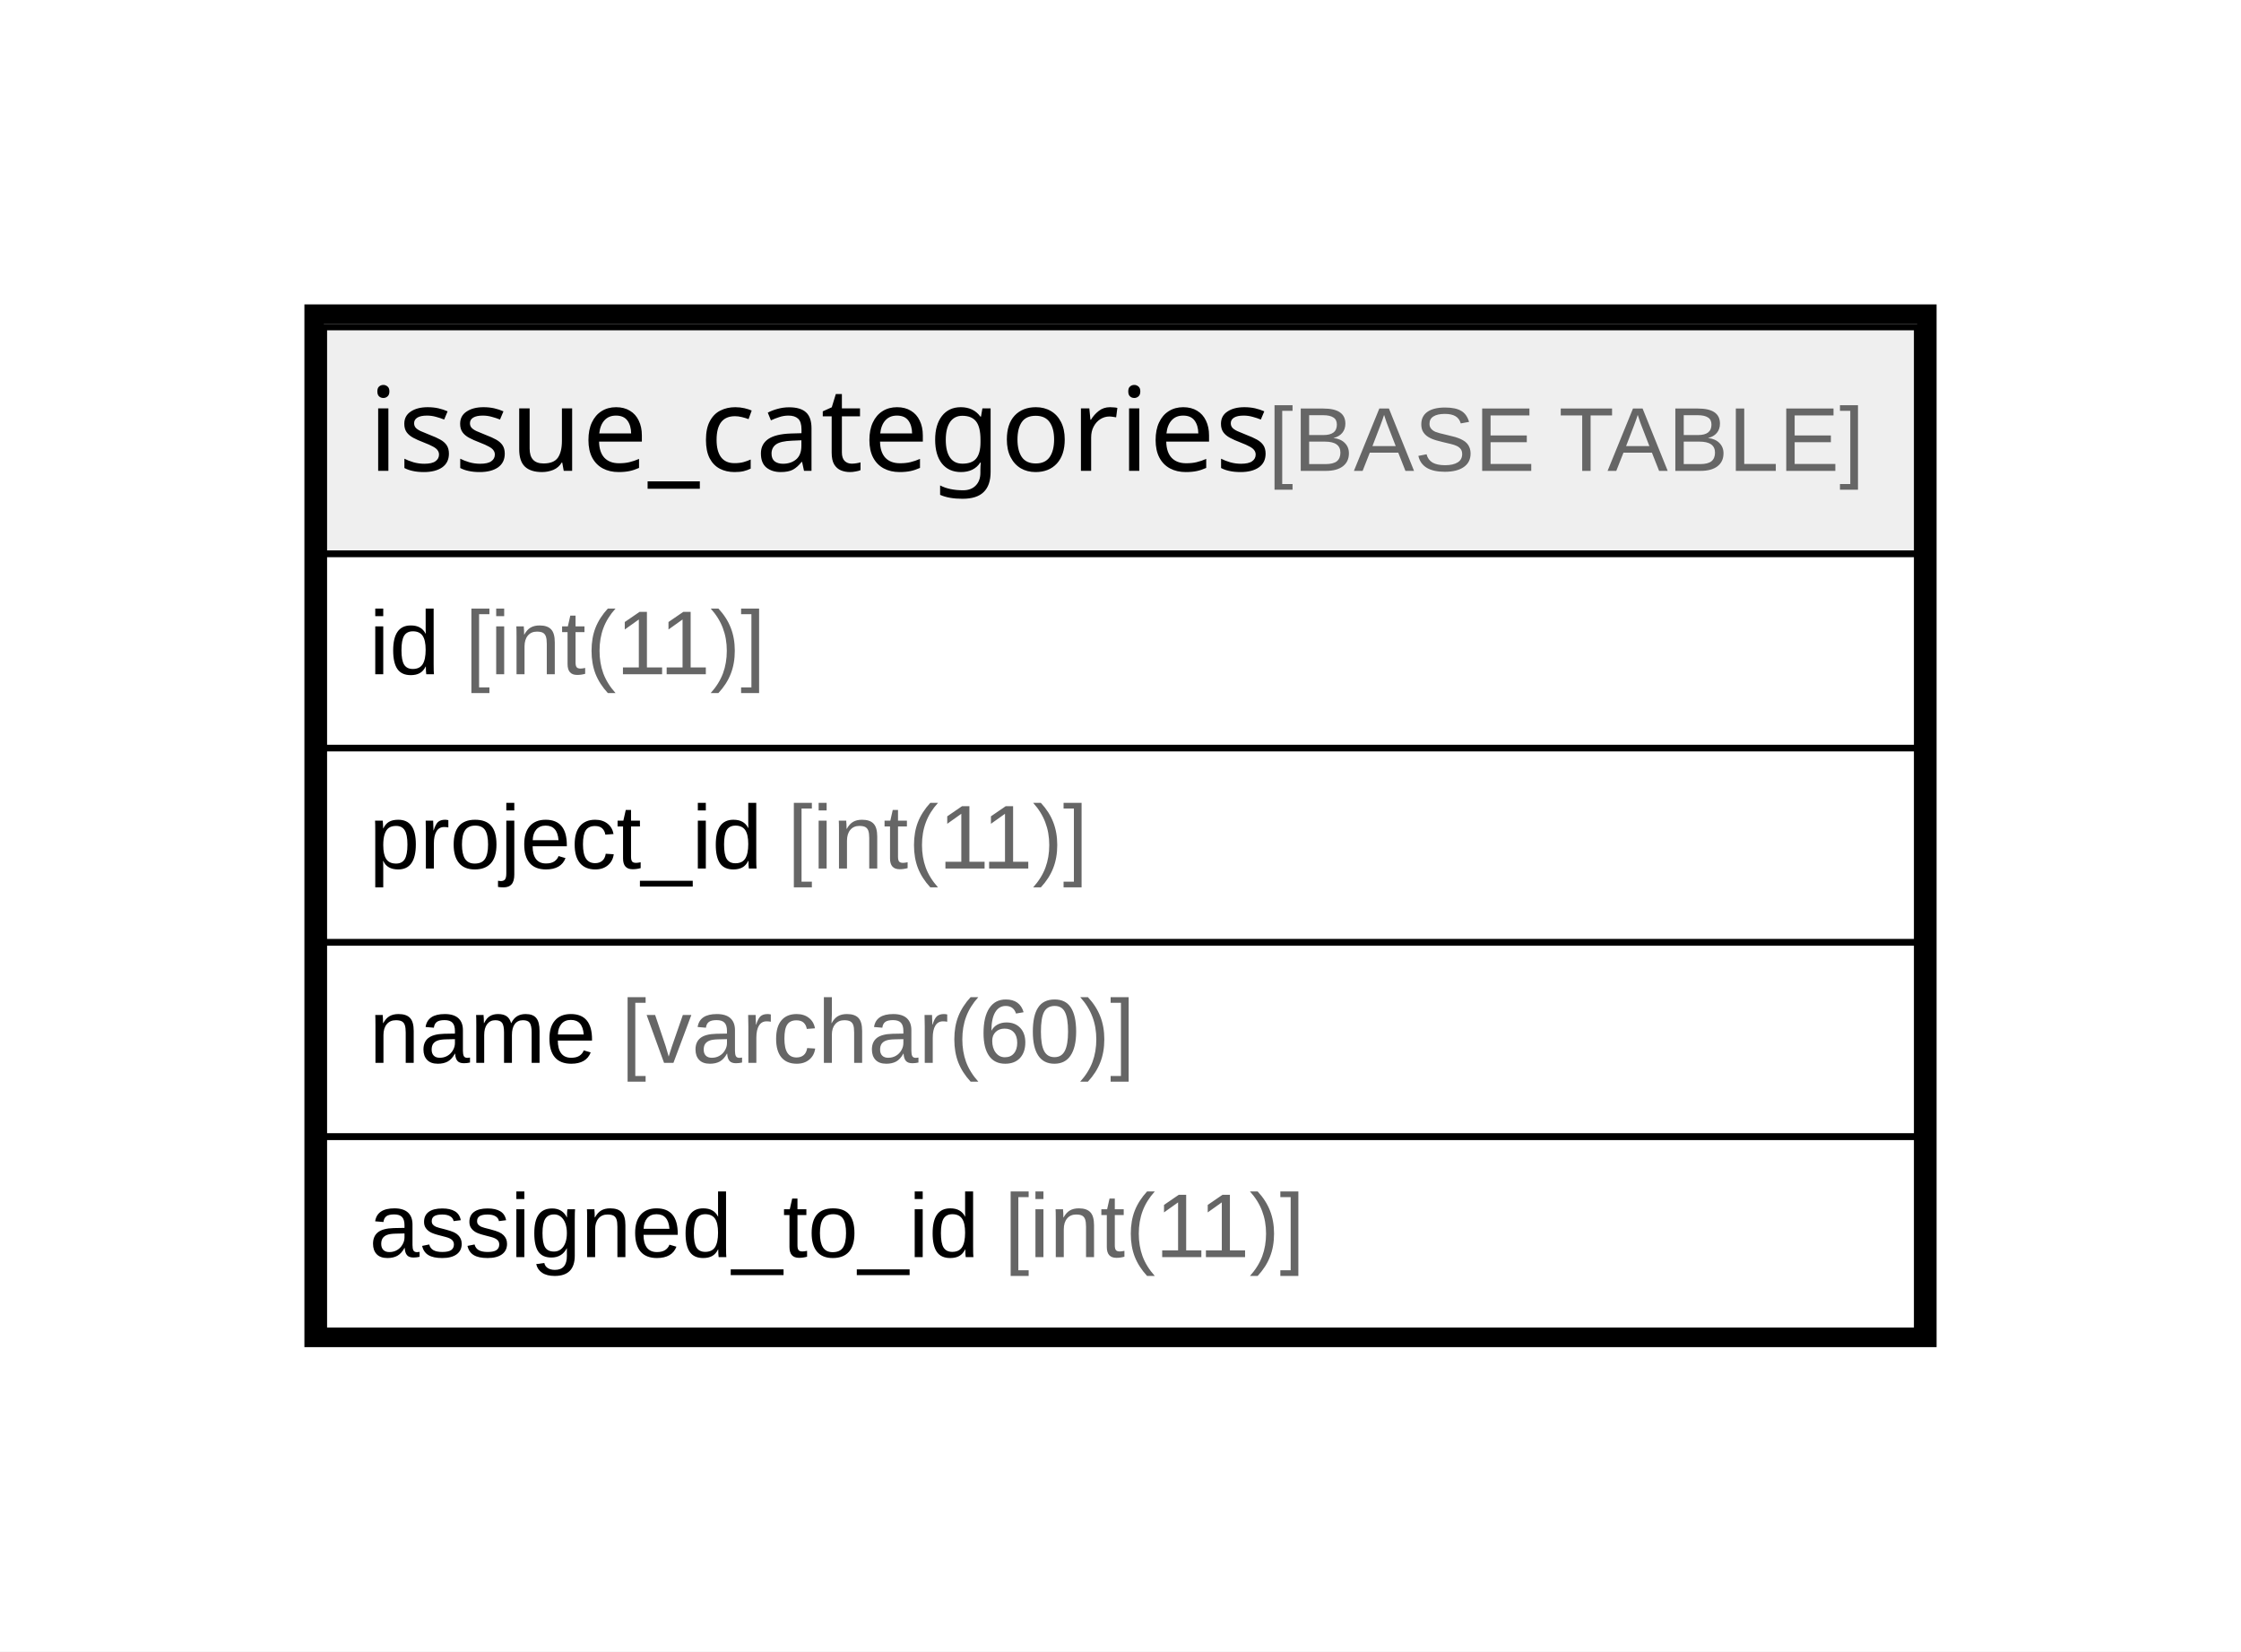
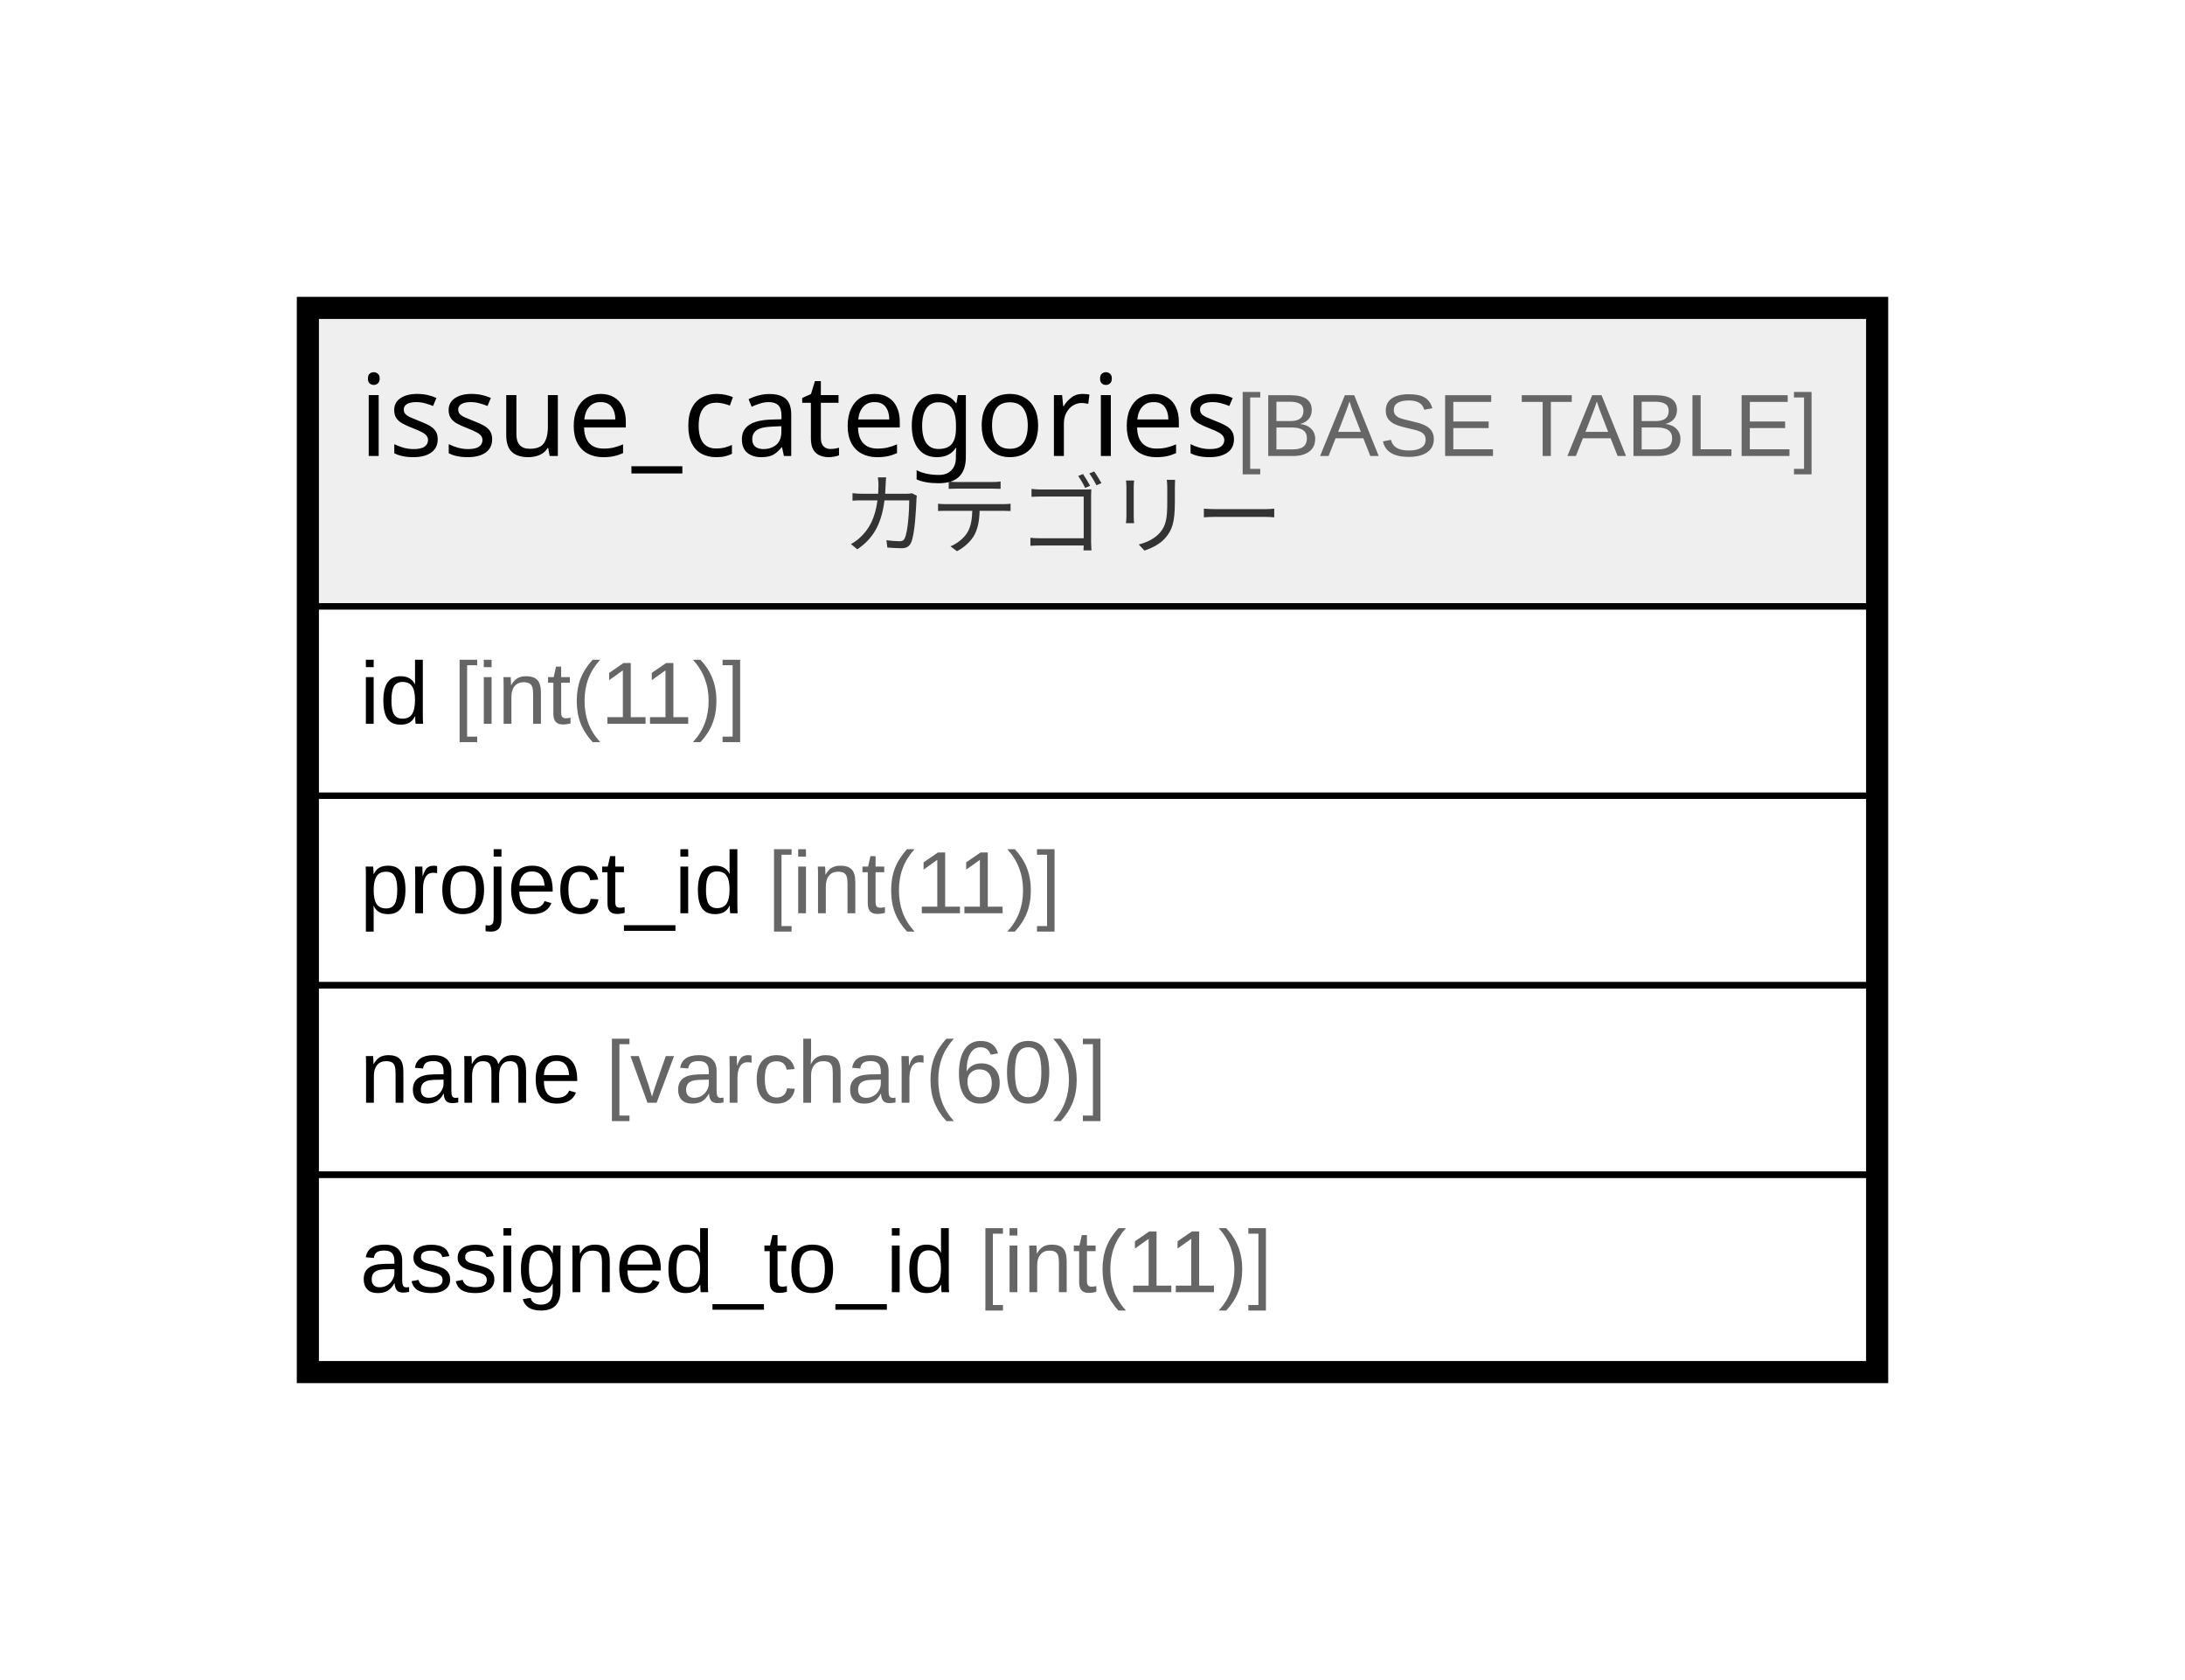
- <svg xmlns="http://www.w3.org/2000/svg" width="346pt" height="255pt" viewBox="0.00 0.00 346.00 255.00">
-   <g id="graph0" class="graph" transform="scale(1 1) rotate(0) translate(4 251)">
-     <polygon fill="#ffffff" stroke="transparent" points="-4,4 -4,-251 342,-251 342,4 -4,4" />
+ <svg xmlns="http://www.w3.org/2000/svg" width="346pt" height="266pt" viewBox="0.00 0.00 346.00 266.00">
+   <g id="graph0" class="graph" transform="scale(1 1) rotate(0) translate(4 262)">
+     <polygon fill="#ffffff" stroke="transparent" points="-4,4 -4,-262 342,-262 342,4 -4,4" />
    <g id="node1" class="node">
-       <polygon fill="#efefef" stroke="transparent" points="46,-165.5 46,-200.5 292,-200.5 292,-165.5 46,-165.5" />
-       <polygon fill="none" stroke="#000000" points="46,-165.5 46,-200.5 292,-200.5 292,-165.5 46,-165.5" />
-       <text text-anchor="start" x="52.857" y="-178.3" font-family="Arial Bold" font-size="18.00" fill="#000000">issue_categories</text>
-       <text text-anchor="start" x="187.889" y="-178.3" font-family="Arial" font-size="14.00" fill="#000000"> </text>
-       <text text-anchor="start" x="191.78" y="-178.3" font-family="Arial" font-size="14.00" fill="#666666">[BASE TABLE]</text>
-       <polygon fill="none" stroke="#000000" points="46,-135.5 46,-165.5 292,-165.5 292,-135.5 46,-135.5" />
-       <text text-anchor="start" x="53" y="-146.9" font-family="Arial" font-size="14.00" fill="#000000">id </text>
-       <text text-anchor="start" x="67.78" y="-146.9" font-family="Arial" font-size="14.00" fill="#666666">[int(11)]</text>
-       <polygon fill="none" stroke="#000000" points="46,-105.5 46,-135.5 292,-135.5 292,-105.5 46,-105.5" />
-       <text text-anchor="start" x="53" y="-116.9" font-family="Arial" font-size="14.00" fill="#000000">project_id </text>
-       <text text-anchor="start" x="117.568" y="-116.9" font-family="Arial" font-size="14.00" fill="#666666">[int(11)]</text>
-       <polygon fill="none" stroke="#000000" points="46,-75.5 46,-105.5 292,-105.5 292,-75.5 46,-75.5" />
-       <text text-anchor="start" x="53" y="-86.9" font-family="Arial" font-size="14.00" fill="#000000">name </text>
-       <text text-anchor="start" x="91.899" y="-86.9" font-family="Arial" font-size="14.00" fill="#666666">[varchar(60)]</text>
-       <polygon fill="none" stroke="#000000" points="46,-45.5 46,-75.5 292,-75.5 292,-45.5 46,-45.5" />
-       <text text-anchor="start" x="53" y="-56.9" font-family="Arial" font-size="14.00" fill="#000000">assigned_to_id </text>
-       <text text-anchor="start" x="151.038" y="-56.9" font-family="Arial" font-size="14.00" fill="#666666">[int(11)]</text>
-       <polygon fill="none" stroke="#000000" stroke-width="3" points="44.5,-44.5 44.5,-202.5 293.5,-202.5 293.5,-44.5 44.5,-44.5" />
+       <polygon fill="#efefef" stroke="transparent" points="46,-166 46,-212 292,-212 292,-166 46,-166" />
+       <polygon fill="none" stroke="#000000" points="46,-166 46,-212 292,-212 292,-166 46,-166" />
+       <text text-anchor="start" x="52.857" y="-189.8" font-family="Arial Bold" font-size="18.00" fill="#000000">issue_categories</text>
+       <text text-anchor="start" x="187.889" y="-189.8" font-family="Arial" font-size="14.00" fill="#000000"> </text>
+       <text text-anchor="start" x="191.78" y="-189.8" font-family="Arial" font-size="14.00" fill="#666666">[BASE TABLE]</text>
+       <text text-anchor="start" x="129.215" y="-175.4" font-family="Arial" font-size="14.00" fill="#333333">カテゴリー</text>
+       <polygon fill="none" stroke="#000000" points="46,-136 46,-166 292,-166 292,-136 46,-136" />
+       <text text-anchor="start" x="53" y="-147.4" font-family="Arial" font-size="14.00" fill="#000000">id </text>
+       <text text-anchor="start" x="67.78" y="-147.4" font-family="Arial" font-size="14.00" fill="#666666">[int(11)]</text>
+       <polygon fill="none" stroke="#000000" points="46,-106 46,-136 292,-136 292,-106 46,-106" />
+       <text text-anchor="start" x="53" y="-117.4" font-family="Arial" font-size="14.00" fill="#000000">project_id </text>
+       <text text-anchor="start" x="117.568" y="-117.4" font-family="Arial" font-size="14.00" fill="#666666">[int(11)]</text>
+       <polygon fill="none" stroke="#000000" points="46,-76 46,-106 292,-106 292,-76 46,-76" />
+       <text text-anchor="start" x="53" y="-87.4" font-family="Arial" font-size="14.00" fill="#000000">name </text>
+       <text text-anchor="start" x="91.899" y="-87.4" font-family="Arial" font-size="14.00" fill="#666666">[varchar(60)]</text>
+       <polygon fill="none" stroke="#000000" points="46,-46 46,-76 292,-76 292,-46 46,-46" />
+       <text text-anchor="start" x="53" y="-57.4" font-family="Arial" font-size="14.00" fill="#000000">assigned_to_id </text>
+       <text text-anchor="start" x="151.038" y="-57.4" font-family="Arial" font-size="14.00" fill="#666666">[int(11)]</text>
+       <polygon fill="none" stroke="#000000" stroke-width="3" points="44.5,-44.5 44.5,-213.5 293.5,-213.5 293.5,-44.5 44.5,-44.5" />
    </g>
  </g>
</svg>
